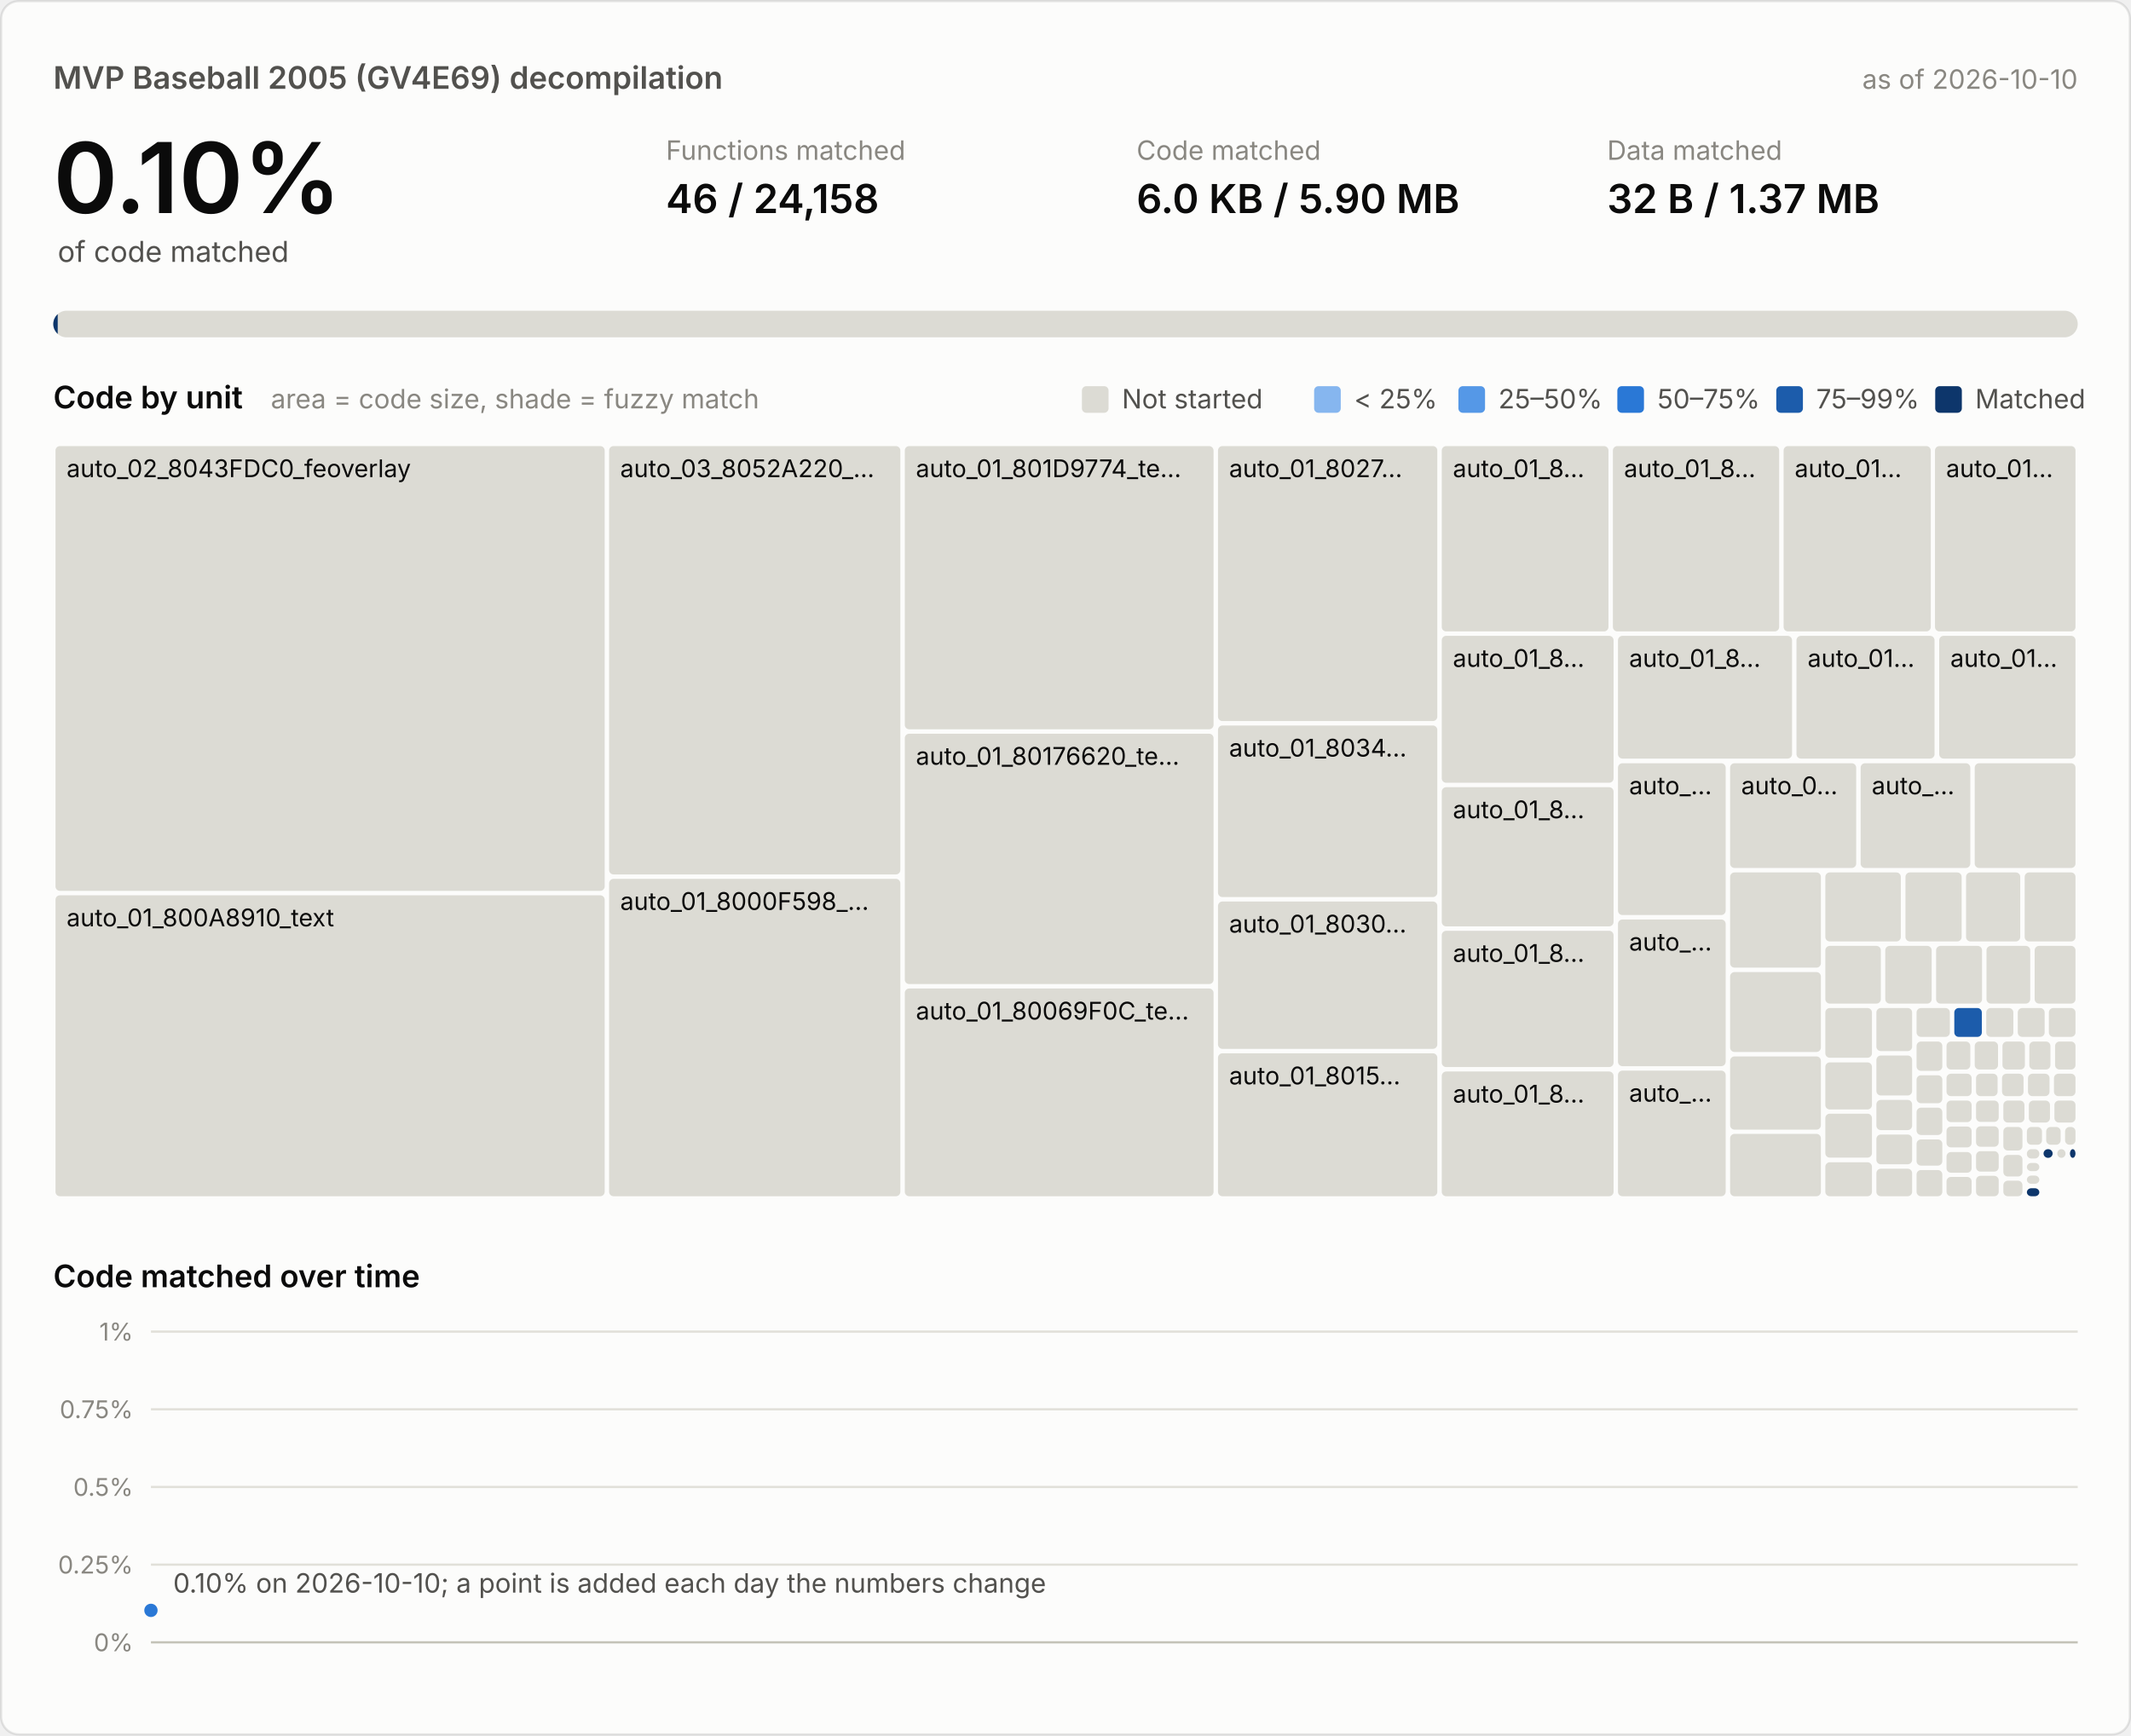
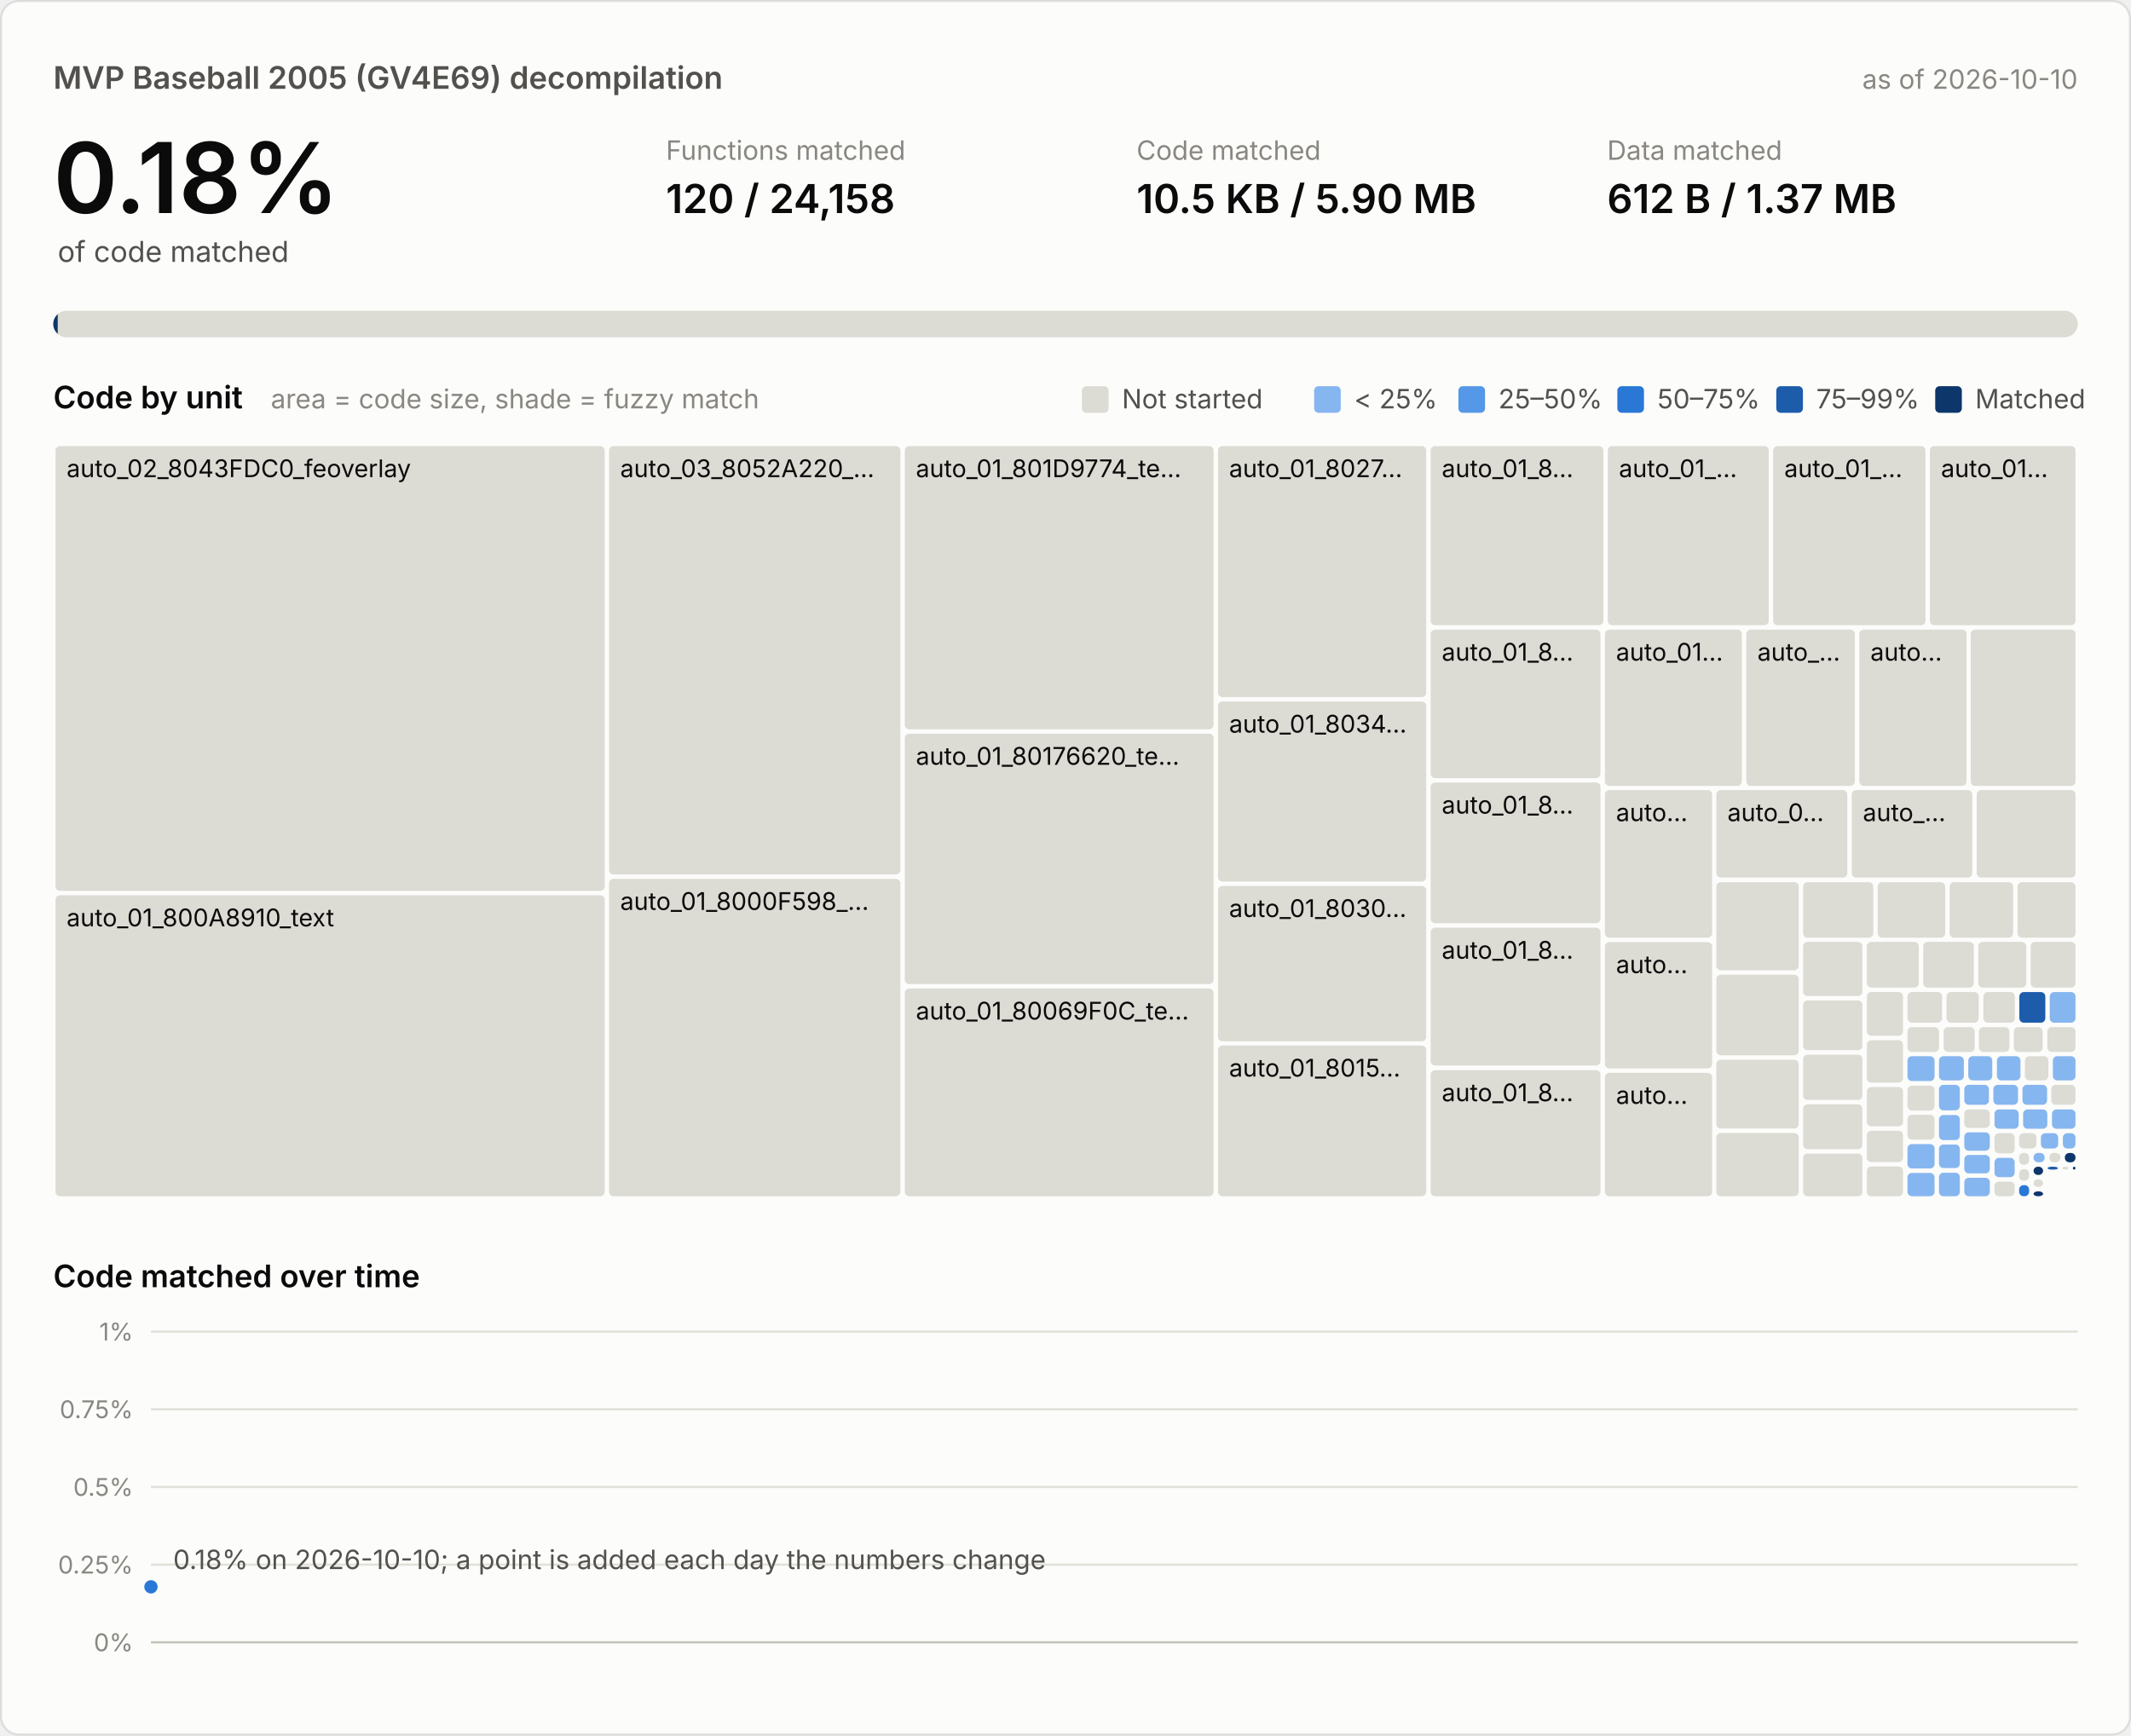
<svg xmlns="http://www.w3.org/2000/svg" width="960" height="782" viewBox="0 0 960 782" role="img" aria-labelledby="title desc">
  <style>
text { font-family: system-ui, -apple-system, "Segoe UI", sans-serif; }
.surface { fill: #fcfcfb; }
.border { fill: none; stroke: rgba(11,11,11,0.10); }
.t1 { fill: #0b0b0b; } .t2 { fill: #52514e; } .t3 { fill: #898781; }
.grid { stroke: #e1e0d9; } .axis { stroke: #c3c2b7; }
.line { fill: none; stroke: #2a78d6; } .dot { fill: #2a78d6; stroke: #fcfcfb; }
.b0 { fill: #dcdbd4; } .b1 { fill: #86b6ef; } .b2 { fill: #5598e7; }
.b3 { fill: #2a78d6; } .b4 { fill: #1c5cab; } .b5 { fill: #0d366b; }
.l0, .l1, .l2, .l3 { fill: #0b0b0b; } .l4, .l5 { fill: #ffffff; }
@media (prefers-color-scheme: dark) {
  .surface { fill: #1a1a19; }
  .border { stroke: rgba(255,255,255,0.10); }
  .t1 { fill: #ffffff; } .t2 { fill: #c3c2b7; } .t3 { fill: #898781; }
  .grid { stroke: #2c2c2a; } .axis { stroke: #383835; }
  .line { stroke: #3987e5; } .dot { fill: #3987e5; stroke: #1a1a19; }
  .b0 { fill: #383835; } .b1 { fill: #184f95; } .b2 { fill: #256abf; }
  .b3 { fill: #3987e5; } .b4 { fill: #6da7ec; } .b5 { fill: #b7d3f6; }
  .l0 { fill: #c3c2b7; } .l1, .l2 { fill: #ffffff; } .l3, .l4, .l5 { fill: #0b0b0b; }
}
</style>
  <rect x="0.5" y="0.5" width="959" height="781" rx="8" class="surface" />
  <rect x="0.5" y="0.5" width="959" height="781" rx="8" class="border" />
  <text x="24.0" y="40.0" class="t2" font-size="14" font-weight="600" text-anchor="start">MVP Baseball 2005 (GV4E69) decompilation</text>
  <text x="936.0" y="40.0" class="t3" font-size="12" font-weight="400" text-anchor="end">as of 2026-10-10</text>
-   <text x="24.0" y="96.0" class="t1" font-size="44" font-weight="600" text-anchor="start">0.10%</text>
+   <text x="24.0" y="96.0" class="t1" font-size="44" font-weight="600" text-anchor="start">0.18%</text>
  <text x="26.0" y="118.0" class="t2" font-size="13" font-weight="400" text-anchor="start">of code matched</text>
  <text x="300.0" y="72.0" class="t3" font-size="12" font-weight="400" text-anchor="start">Functions matched</text>
-   <text x="300.0" y="96.0" class="t1" font-size="18" font-weight="600" text-anchor="start">46 / 24,158</text>
+   <text x="300.0" y="96.0" class="t1" font-size="18" font-weight="600" text-anchor="start">120 / 24,158</text>
  <text x="512.0" y="72.0" class="t3" font-size="12" font-weight="400" text-anchor="start">Code matched</text>
-   <text x="512.0" y="96.0" class="t1" font-size="18" font-weight="600" text-anchor="start">6.0 KB / 5.90 MB</text>
+   <text x="512.0" y="96.0" class="t1" font-size="18" font-weight="600" text-anchor="start">10.5 KB / 5.90 MB</text>
  <text x="724.0" y="72.0" class="t3" font-size="12" font-weight="400" text-anchor="start">Data matched</text>
-   <text x="724.0" y="96.0" class="t1" font-size="18" font-weight="600" text-anchor="start">32 B / 1.37 MB</text>
+   <text x="724.0" y="96.0" class="t1" font-size="18" font-weight="600" text-anchor="start">612 B / 1.37 MB</text>
  <clipPath id="bar">
    <rect x="24" y="140" width="912" height="12" rx="6.0" />
  </clipPath>
  <rect x="24" y="140" width="912" height="12" rx="6.0" class="b0" />
  <rect x="24" y="140" width="2.0" height="12" class="b5" clip-path="url(#bar)" />
  <text x="24.0" y="184.0" class="t1" font-size="14" font-weight="600" text-anchor="start">Code by unit</text>
  <text x="122.0" y="184.0" class="t3" font-size="12" font-weight="400" text-anchor="start">area = code size, shade = fuzzy match</text>
  <rect x="487.4" y="174" width="12" height="12" rx="2" class="b0" />
  <text x="505.4" y="184.0" class="t2" font-size="12" font-weight="400" text-anchor="start">Not started</text>
  <rect x="592.0" y="174" width="12" height="12" rx="2" class="b1" />
  <text x="610.0" y="184.0" class="t2" font-size="12" font-weight="400" text-anchor="start">&lt; 25%</text>
  <rect x="657.0" y="174" width="12" height="12" rx="2" class="b2" />
  <text x="675.0" y="184.0" class="t2" font-size="12" font-weight="400" text-anchor="start">25–50%</text>
  <rect x="728.6" y="174" width="12" height="12" rx="2" class="b3" />
  <text x="746.6" y="184.0" class="t2" font-size="12" font-weight="400" text-anchor="start">50–75%</text>
  <rect x="800.2" y="174" width="12" height="12" rx="2" class="b4" />
  <text x="818.2" y="184.0" class="t2" font-size="12" font-weight="400" text-anchor="start">75–99%</text>
  <rect x="871.8" y="174" width="12" height="12" rx="2" class="b5" />
  <text x="889.8" y="184.0" class="t2" font-size="12" font-weight="400" text-anchor="start">Matched</text>
  <g id="treemap">
    <rect x="25.0" y="201.0" width="247.4" height="200.4" rx="2" class="b0" />
    <text x="30.0" y="215.0" class="l0" font-size="11" font-weight="400" text-anchor="start">auto_02_8043FDC0_feoverlay</text>
    <rect x="25.0" y="403.4" width="247.4" height="135.6" rx="2" class="b0" />
    <text x="30.0" y="417.4" class="l0" font-size="11" font-weight="400" text-anchor="start">auto_01_800A8910_text</text>
    <rect x="274.4" y="201.0" width="131.2" height="193.0" rx="2" class="b0" />
    <text x="279.4" y="215.0" class="l0" font-size="11" font-weight="400" text-anchor="start">auto_03_8052A220_…</text>
    <rect x="274.4" y="396.0" width="131.2" height="143.0" rx="2" class="b0" />
    <text x="279.4" y="410.0" class="l0" font-size="11" font-weight="400" text-anchor="start">auto_01_8000F598_…</text>
    <rect x="407.6" y="201.0" width="139.1" height="127.6" rx="2" class="b0" />
    <text x="412.6" y="215.0" class="l0" font-size="11" font-weight="400" text-anchor="start">auto_01_801D9774_te…</text>
    <rect x="407.6" y="330.6" width="139.1" height="112.8" rx="2" class="b0" />
    <text x="412.6" y="344.6" class="l0" font-size="11" font-weight="400" text-anchor="start">auto_01_80176620_te…</text>
    <rect x="407.6" y="445.4" width="139.1" height="93.6" rx="2" class="b0" />
    <text x="412.6" y="459.4" class="l0" font-size="11" font-weight="400" text-anchor="start">auto_01_80069F0C_te…</text>
-     <rect x="548.7" y="201.0" width="98.8" height="123.9" rx="2" class="b0" />
+     <rect x="548.7" y="201.0" width="93.8" height="113.1" rx="2" class="b0" />
    <text x="553.7" y="215.0" class="l0" font-size="11" font-weight="400" text-anchor="start">auto_01_8027…</text>
-     <rect x="548.7" y="326.9" width="98.8" height="77.3" rx="2" class="b0" />
-     <text x="553.7" y="340.9" class="l0" font-size="11" font-weight="400" text-anchor="start">auto_01_8034…</text>
-     <rect x="548.7" y="406.2" width="98.8" height="66.4" rx="2" class="b0" />
-     <text x="553.7" y="420.2" class="l0" font-size="11" font-weight="400" text-anchor="start">auto_01_8030…</text>
-     <rect x="548.7" y="474.6" width="98.8" height="64.4" rx="2" class="b0" />
-     <text x="553.7" y="488.6" class="l0" font-size="11" font-weight="400" text-anchor="start">auto_01_8015…</text>
-     <rect x="649.5" y="201.0" width="75.1" height="83.5" rx="2" class="b0" />
-     <text x="654.5" y="215.0" class="l0" font-size="11" font-weight="400" text-anchor="start">auto_01_8…</text>
-     <rect x="726.6" y="201.0" width="74.9" height="83.5" rx="2" class="b0" />
-     <text x="731.6" y="215.0" class="l0" font-size="11" font-weight="400" text-anchor="start">auto_01_8…</text>
-     <rect x="803.5" y="201.0" width="66.3" height="83.5" rx="2" class="b0" />
-     <text x="808.5" y="215.0" class="l0" font-size="11" font-weight="400" text-anchor="start">auto_01…</text>
-     <rect x="871.7" y="201.0" width="63.3" height="83.5" rx="2" class="b0" />
-     <text x="876.7" y="215.0" class="l0" font-size="11" font-weight="400" text-anchor="start">auto_01…</text>
-     <rect x="649.5" y="286.5" width="77.4" height="66.2" rx="2" class="b0" />
-     <text x="654.5" y="300.5" class="l0" font-size="11" font-weight="400" text-anchor="start">auto_01_8…</text>
-     <rect x="649.5" y="354.7" width="77.4" height="62.7" rx="2" class="b0" />
-     <text x="654.5" y="368.7" class="l0" font-size="11" font-weight="400" text-anchor="start">auto_01_8…</text>
-     <rect x="649.5" y="419.4" width="77.4" height="61.4" rx="2" class="b0" />
-     <text x="654.5" y="433.4" class="l0" font-size="11" font-weight="400" text-anchor="start">auto_01_8…</text>
-     <rect x="649.5" y="482.8" width="77.4" height="56.2" rx="2" class="b0" />
-     <text x="654.5" y="496.8" class="l0" font-size="11" font-weight="400" text-anchor="start">auto_01_8…</text>
-     <rect x="728.9" y="286.5" width="78.4" height="55.3" rx="2" class="b0" />
-     <text x="733.9" y="300.5" class="l0" font-size="11" font-weight="400" text-anchor="start">auto_01_8…</text>
-     <rect x="809.3" y="286.5" width="62.2" height="55.3" rx="2" class="b0" />
-     <text x="814.3" y="300.5" class="l0" font-size="11" font-weight="400" text-anchor="start">auto_01…</text>
-     <rect x="873.6" y="286.5" width="61.4" height="55.3" rx="2" class="b0" />
-     <text x="878.6" y="300.5" class="l0" font-size="11" font-weight="400" text-anchor="start">auto_01…</text>
-     <rect x="728.9" y="343.9" width="48.5" height="68.4" rx="2" class="b0" />
-     <text x="733.9" y="357.9" class="l0" font-size="11" font-weight="400" text-anchor="start">auto_…</text>
-     <rect x="728.9" y="414.3" width="48.5" height="66.1" rx="2" class="b0" />
-     <text x="733.9" y="428.3" class="l0" font-size="11" font-weight="400" text-anchor="start">auto_…</text>
-     <rect x="728.9" y="482.4" width="48.5" height="56.6" rx="2" class="b0" />
-     <text x="733.9" y="496.4" class="l0" font-size="11" font-weight="400" text-anchor="start">auto_…</text>
-     <rect x="779.4" y="343.9" width="56.8" height="47.2" rx="2" class="b0" />
-     <text x="784.4" y="357.9" class="l0" font-size="11" font-weight="400" text-anchor="start">auto_0…</text>
-     <rect x="838.2" y="343.9" width="49.4" height="47.2" rx="2" class="b0" />
-     <text x="843.2" y="357.9" class="l0" font-size="11" font-weight="400" text-anchor="start">auto_…</text>
-     <rect x="889.6" y="343.9" width="45.4" height="47.2" rx="2" class="b0" />
-     <rect x="779.4" y="393.1" width="40.9" height="42.9" rx="2" class="b0" />
-     <rect x="779.4" y="438.0" width="40.9" height="36.0" rx="2" class="b0" />
-     <rect x="779.4" y="476.0" width="40.9" height="33.0" rx="2" class="b0" />
-     <rect x="779.4" y="510.9" width="40.9" height="28.1" rx="2" class="b0" />
-     <rect x="822.3" y="393.1" width="34.0" height="31.1" rx="2" class="b0" />
-     <rect x="858.4" y="393.1" width="25.3" height="31.1" rx="2" class="b0" />
-     <rect x="885.7" y="393.1" width="24.4" height="31.1" rx="2" class="b0" />
-     <rect x="912.1" y="393.1" width="22.9" height="31.1" rx="2" class="b0" />
-     <rect x="822.3" y="426.2" width="25.0" height="26.0" rx="2" class="b0" />
-     <rect x="849.3" y="426.2" width="20.9" height="26.0" rx="2" class="b0" />
-     <rect x="872.2" y="426.2" width="20.7" height="26.0" rx="2" class="b0" />
-     <rect x="894.9" y="426.2" width="19.7" height="26.0" rx="2" class="b0" />
-     <rect x="916.6" y="426.2" width="18.4" height="26.0" rx="2" class="b0" />
-     <rect x="822.3" y="454.2" width="21.0" height="22.4" rx="2" class="b0" />
-     <rect x="822.3" y="478.7" width="21.0" height="21.2" rx="2" class="b0" />
-     <rect x="822.3" y="501.8" width="21.0" height="19.8" rx="2" class="b0" />
-     <rect x="822.3" y="523.7" width="21.0" height="15.3" rx="2" class="b0" />
-     <rect x="845.3" y="454.2" width="16.1" height="19.4" rx="2" class="b0" />
-     <rect x="845.3" y="475.6" width="16.1" height="18.0" rx="2" class="b0" />
-     <rect x="845.3" y="495.6" width="16.1" height="13.6" rx="2" class="b0" />
-     <rect x="845.3" y="511.2" width="16.1" height="13.4" rx="2" class="b0" />
-     <rect x="845.3" y="526.6" width="16.1" height="12.4" rx="2" class="b0" />
-     <rect x="863.4" y="454.2" width="15.0" height="13.0" rx="2" class="b0" />
-     <rect x="880.4" y="454.2" width="12.4" height="13.0" rx="2" class="b4" />
-     <rect x="894.8" y="454.2" width="12.2" height="13.0" rx="2" class="b0" />
-     <rect x="909.0" y="454.2" width="12.1" height="13.0" rx="2" class="b0" />
-     <rect x="923.0" y="454.2" width="12.0" height="13.0" rx="2" class="b0" />
-     <rect x="863.4" y="469.3" width="11.6" height="13.2" rx="2" class="b0" />
-     <rect x="863.4" y="484.5" width="11.6" height="12.6" rx="2" class="b0" />
-     <rect x="863.4" y="499.1" width="11.6" height="12.3" rx="2" class="b0" />
-     <rect x="863.4" y="513.4" width="11.6" height="11.8" rx="2" class="b0" />
-     <rect x="863.4" y="527.2" width="11.6" height="11.8" rx="2" class="b0" />
-     <rect x="876.9" y="469.3" width="10.7" height="12.6" rx="2" class="b0" />
-     <rect x="889.6" y="469.3" width="10.5" height="12.6" rx="2" class="b0" />
-     <rect x="902.1" y="469.3" width="10.1" height="12.6" rx="2" class="b0" />
-     <rect x="914.2" y="469.3" width="9.5" height="12.6" rx="2" class="b0" />
-     <rect x="925.8" y="469.3" width="9.2" height="12.6" rx="2" class="b0" />
-     <rect x="876.9" y="483.8" width="11.3" height="10.1" rx="2" class="b0" />
-     <rect x="876.9" y="495.9" width="11.3" height="9.7" rx="2" class="b0" />
-     <rect x="876.9" y="507.6" width="11.3" height="9.4" rx="2" class="b0" />
-     <rect x="876.9" y="519.1" width="11.3" height="9.3" rx="2" class="b0" />
-     <rect x="876.9" y="530.3" width="11.3" height="8.7" rx="2" class="b0" />
-     <rect x="890.2" y="483.8" width="9.7" height="10.1" rx="2" class="b0" />
-     <rect x="901.9" y="483.8" width="9.7" height="10.1" rx="2" class="b0" />
-     <rect x="913.6" y="483.8" width="9.7" height="10.1" rx="2" class="b0" />
-     <rect x="925.3" y="483.8" width="9.7" height="10.1" rx="2" class="b0" />
-     <rect x="890.2" y="495.9" width="10.2" height="9.6" rx="2" class="b0" />
-     <rect x="890.2" y="507.5" width="10.2" height="9.2" rx="2" class="b0" />
-     <rect x="890.2" y="518.7" width="10.2" height="9.2" rx="2" class="b0" />
-     <rect x="890.2" y="529.8" width="10.2" height="9.2" rx="2" class="b0" />
-     <rect x="902.5" y="495.9" width="9.5" height="9.9" rx="2" class="b0" />
-     <rect x="914.0" y="495.9" width="9.5" height="9.9" rx="2" class="b0" />
-     <rect x="925.5" y="495.9" width="9.5" height="9.9" rx="2" class="b0" />
-     <rect x="902.5" y="507.8" width="8.6" height="10.6" rx="2" class="b0" />
-     <rect x="902.5" y="520.4" width="8.6" height="9.7" rx="2" class="b0" />
-     <rect x="902.5" y="532.0" width="8.6" height="7.0" rx="2" class="b0" />
-     <rect x="913.1" y="507.8" width="6.8" height="8.0" rx="2" class="b0" />
-     <rect x="921.8" y="507.8" width="6.5" height="8.0" rx="2" class="b0" />
-     <rect x="930.3" y="507.8" width="4.7" height="8.0" rx="2" class="b0" />
-     <rect x="913.1" y="517.8" width="5.6" height="4.2" rx="2" class="b0" />
-     <rect x="913.1" y="524.0" width="5.6" height="3.7" rx="2" class="b0" />
-     <rect x="913.1" y="529.7" width="5.6" height="3.7" rx="2" class="b0" />
-     <rect x="913.1" y="535.4" width="5.6" height="3.6" rx="2" class="b5" />
-     <rect x="920.6" y="517.8" width="4.1" height="3.9" rx="2" class="b5" />
-     <rect x="926.8" y="517.8" width="3.7" height="3.9" rx="2" class="b0" />
-     <rect x="932.5" y="517.8" width="2.5" height="3.9" rx="2" class="b5" />
+     <rect x="548.7" y="316.1" width="93.8" height="81.1" rx="2" class="b0" />
+     <text x="553.7" y="330.1" class="l0" font-size="11" font-weight="400" text-anchor="start">auto_01_8034…</text>
+     <rect x="548.7" y="399.2" width="93.8" height="70.0" rx="2" class="b0" />
+     <text x="553.7" y="413.2" class="l0" font-size="11" font-weight="400" text-anchor="start">auto_01_8030…</text>
+     <rect x="548.7" y="471.1" width="93.8" height="67.9" rx="2" class="b0" />
+     <text x="553.7" y="485.1" class="l0" font-size="11" font-weight="400" text-anchor="start">auto_01_8015…</text>
+     <rect x="644.5" y="201.0" width="77.8" height="80.7" rx="2" class="b0" />
+     <text x="649.5" y="215.0" class="l0" font-size="11" font-weight="400" text-anchor="start">auto_01_8…</text>
+     <rect x="724.3" y="201.0" width="72.5" height="80.7" rx="2" class="b0" />
+     <text x="729.3" y="215.0" class="l0" font-size="11" font-weight="400" text-anchor="start">auto_01_…</text>
+     <rect x="798.8" y="201.0" width="68.6" height="80.7" rx="2" class="b0" />
+     <text x="803.8" y="215.0" class="l0" font-size="11" font-weight="400" text-anchor="start">auto_01_…</text>
+     <rect x="869.4" y="201.0" width="65.6" height="80.7" rx="2" class="b0" />
+     <text x="874.4" y="215.0" class="l0" font-size="11" font-weight="400" text-anchor="start">auto_01…</text>
+     <rect x="644.5" y="283.7" width="76.5" height="66.9" rx="2" class="b0" />
+     <text x="649.5" y="297.7" class="l0" font-size="11" font-weight="400" text-anchor="start">auto_01_8…</text>
+     <rect x="644.5" y="352.6" width="76.5" height="63.4" rx="2" class="b0" />
+     <text x="649.5" y="366.6" class="l0" font-size="11" font-weight="400" text-anchor="start">auto_01_8…</text>
+     <rect x="644.5" y="418.0" width="76.5" height="62.1" rx="2" class="b0" />
+     <text x="649.5" y="432.0" class="l0" font-size="11" font-weight="400" text-anchor="start">auto_01_8…</text>
+     <rect x="644.5" y="482.2" width="76.5" height="56.8" rx="2" class="b0" />
+     <text x="649.5" y="496.2" class="l0" font-size="11" font-weight="400" text-anchor="start">auto_01_8…</text>
+     <rect x="723.0" y="283.7" width="61.7" height="70.4" rx="2" class="b0" />
+     <text x="728.0" y="297.7" class="l0" font-size="11" font-weight="400" text-anchor="start">auto_01…</text>
+     <rect x="786.7" y="283.7" width="48.9" height="70.4" rx="2" class="b0" />
+     <text x="791.7" y="297.7" class="l0" font-size="11" font-weight="400" text-anchor="start">auto_…</text>
+     <rect x="837.6" y="283.7" width="48.3" height="70.4" rx="2" class="b0" />
+     <text x="842.6" y="297.7" class="l0" font-size="11" font-weight="400" text-anchor="start">auto…</text>
+     <rect x="887.8" y="283.7" width="47.2" height="70.4" rx="2" class="b0" />
+     <rect x="723.0" y="356.0" width="48.3" height="66.5" rx="2" class="b0" />
+     <text x="728.0" y="370.0" class="l0" font-size="11" font-weight="400" text-anchor="start">auto…</text>
+     <rect x="723.0" y="424.5" width="48.3" height="56.9" rx="2" class="b0" />
+     <text x="728.0" y="438.5" class="l0" font-size="11" font-weight="400" text-anchor="start">auto…</text>
+     <rect x="723.0" y="483.4" width="48.3" height="55.6" rx="2" class="b0" />
+     <text x="728.0" y="497.4" class="l0" font-size="11" font-weight="400" text-anchor="start">auto…</text>
+     <rect x="773.2" y="356.0" width="59.0" height="39.4" rx="2" class="b0" />
+     <text x="778.2" y="370.0" class="l0" font-size="11" font-weight="400" text-anchor="start">auto_0…</text>
+     <rect x="834.2" y="356.0" width="54.3" height="39.4" rx="2" class="b0" />
+     <text x="839.2" y="370.0" class="l0" font-size="11" font-weight="400" text-anchor="start">auto_…</text>
+     <rect x="890.5" y="356.0" width="44.5" height="39.4" rx="2" class="b0" />
+     <rect x="773.2" y="397.5" width="37.1" height="39.7" rx="2" class="b0" />
+     <rect x="773.2" y="439.2" width="37.1" height="36.3" rx="2" class="b0" />
+     <rect x="773.2" y="477.5" width="37.1" height="31.0" rx="2" class="b0" />
+     <rect x="773.2" y="510.5" width="37.1" height="28.5" rx="2" class="b0" />
+     <rect x="812.3" y="397.5" width="31.6" height="25.0" rx="2" class="b0" />
+     <rect x="845.9" y="397.5" width="30.4" height="25.0" rx="2" class="b0" />
+     <rect x="878.3" y="397.5" width="28.6" height="25.0" rx="2" class="b0" />
+     <rect x="908.9" y="397.5" width="26.1" height="25.0" rx="2" class="b0" />
+     <rect x="812.3" y="424.4" width="26.7" height="24.4" rx="2" class="b0" />
+     <rect x="812.3" y="450.8" width="26.7" height="22.4" rx="2" class="b0" />
+     <rect x="812.3" y="475.2" width="26.7" height="20.4" rx="2" class="b0" />
+     <rect x="812.3" y="497.6" width="26.7" height="20.2" rx="2" class="b0" />
+     <rect x="812.3" y="519.8" width="26.7" height="19.2" rx="2" class="b0" />
+     <rect x="841.0" y="424.4" width="23.4" height="20.6" rx="2" class="b0" />
+     <rect x="866.4" y="424.4" width="22.8" height="20.6" rx="2" class="b0" />
+     <rect x="891.2" y="424.4" width="21.6" height="20.6" rx="2" class="b0" />
+     <rect x="914.8" y="424.4" width="20.2" height="20.6" rx="2" class="b0" />
+     <rect x="841.0" y="447.0" width="16.3" height="19.7" rx="2" class="b0" />
+     <rect x="841.0" y="468.7" width="16.3" height="19.1" rx="2" class="b0" />
+     <rect x="841.0" y="489.8" width="16.3" height="17.7" rx="2" class="b0" />
+     <rect x="841.0" y="509.5" width="16.3" height="14.1" rx="2" class="b0" />
+     <rect x="841.0" y="525.6" width="16.3" height="13.4" rx="2" class="b0" />
+     <rect x="859.3" y="447.0" width="15.6" height="13.8" rx="2" class="b0" />
+     <rect x="876.9" y="447.0" width="14.5" height="13.8" rx="2" class="b0" />
+     <rect x="893.5" y="447.0" width="14.2" height="13.8" rx="2" class="b0" />
+     <rect x="909.7" y="447.0" width="11.7" height="13.8" rx="2" class="b4" />
+     <rect x="923.4" y="447.0" width="11.6" height="13.8" rx="2" class="b1" />
+     <rect x="859.3" y="462.8" width="14.2" height="11.2" rx="2" class="b0" />
+     <rect x="875.6" y="462.8" width="14.0" height="11.2" rx="2" class="b0" />
+     <rect x="891.5" y="462.8" width="13.7" height="11.2" rx="2" class="b0" />
+     <rect x="907.2" y="462.8" width="13.0" height="11.2" rx="2" class="b0" />
+     <rect x="922.3" y="462.8" width="12.7" height="11.2" rx="2" class="b0" />
+     <rect x="859.3" y="475.9" width="12.2" height="11.2" rx="2" class="b1" />
+     <rect x="859.3" y="489.2" width="12.2" height="11.2" rx="2" class="b0" />
+     <rect x="859.3" y="502.3" width="12.2" height="11.2" rx="2" class="b0" />
+     <rect x="859.3" y="515.5" width="12.2" height="11.0" rx="2" class="b1" />
+     <rect x="859.3" y="528.5" width="12.2" height="10.5" rx="2" class="b1" />
+     <rect x="873.5" y="475.9" width="11.2" height="10.9" rx="2" class="b1" />
+     <rect x="886.7" y="475.9" width="10.8" height="10.9" rx="2" class="b1" />
+     <rect x="899.6" y="475.9" width="10.6" height="10.9" rx="2" class="b1" />
+     <rect x="912.2" y="475.9" width="10.6" height="10.9" rx="2" class="b0" />
+     <rect x="924.8" y="475.9" width="10.2" height="10.9" rx="2" class="b1" />
+     <rect x="873.5" y="488.8" width="9.4" height="11.5" rx="2" class="b1" />
+     <rect x="873.5" y="502.4" width="9.4" height="11.3" rx="2" class="b1" />
+     <rect x="873.5" y="515.7" width="9.4" height="10.6" rx="2" class="b1" />
+     <rect x="873.5" y="528.4" width="9.4" height="10.6" rx="2" class="b1" />
+     <rect x="884.9" y="488.8" width="11.1" height="9.0" rx="2" class="b1" />
+     <rect x="898.0" y="488.8" width="11.1" height="9.0" rx="2" class="b1" />
+     <rect x="911.1" y="488.8" width="11.1" height="9.0" rx="2" class="b1" />
+     <rect x="924.1" y="488.8" width="10.9" height="9.0" rx="2" class="b0" />
+     <rect x="884.9" y="499.9" width="11.5" height="8.3" rx="2" class="b0" />
+     <rect x="884.9" y="510.2" width="11.5" height="8.3" rx="2" class="b1" />
+     <rect x="884.9" y="520.4" width="11.5" height="8.3" rx="2" class="b1" />
+     <rect x="884.9" y="530.7" width="11.5" height="8.3" rx="2" class="b1" />
+     <rect x="898.5" y="499.9" width="10.9" height="8.7" rx="2" class="b1" />
+     <rect x="911.4" y="499.9" width="10.9" height="8.7" rx="2" class="b1" />
+     <rect x="924.4" y="499.9" width="10.6" height="8.7" rx="2" class="b1" />
+     <rect x="898.5" y="510.6" width="9.1" height="9.1" rx="2" class="b0" />
+     <rect x="898.5" y="521.7" width="9.1" height="8.7" rx="2" class="b1" />
+     <rect x="898.5" y="532.4" width="9.1" height="6.6" rx="2" class="b0" />
+     <rect x="909.6" y="510.6" width="7.8" height="6.9" rx="2" class="b0" />
+     <rect x="919.4" y="510.6" width="7.8" height="6.9" rx="2" class="b1" />
+     <rect x="929.3" y="510.6" width="5.7" height="6.9" rx="2" class="b1" />
+     <rect x="909.6" y="519.5" width="4.5" height="5.3" rx="2" class="b0" />
+     <rect x="909.6" y="526.8" width="4.5" height="5.2" rx="2" class="b0" />
+     <rect x="909.6" y="534.0" width="4.5" height="5.0" rx="2" class="b3" />
+     <rect x="916.1" y="519.5" width="5.0" height="4.2" rx="2" class="b1" />
+     <rect x="923.2" y="519.5" width="5.0" height="4.2" rx="2" class="b0" />
+     <rect x="930.2" y="519.5" width="4.8" height="4.2" rx="2" class="b5" />
+     <rect x="916.1" y="525.7" width="4.3" height="3.7" rx="2" class="b5" />
+     <rect x="916.1" y="531.4" width="4.3" height="3.4" rx="2" class="b0" />
+     <rect x="916.1" y="536.8" width="4.3" height="2.2" rx="2" class="b5" />
+     <rect x="922.4" y="525.7" width="4.7" height="1.3" rx="2" class="b4" />
+     <rect x="929.1" y="525.7" width="2.7" height="1.3" rx="2" class="b0" />
+     <rect x="933.8" y="525.7" width="1.2" height="1.3" rx="2" class="b5" />
  </g>
  <text x="24.0" y="580.0" class="t1" font-size="14" font-weight="600" text-anchor="start">Code matched over time</text>
  <line x1="68" y1="740.0" x2="936" y2="740.0" class="axis" stroke-width="1" />
  <text x="60.0" y="744.0" class="t3" font-size="11" font-weight="400" text-anchor="end">0%</text>
  <line x1="68" y1="705.0" x2="936" y2="705.0" class="grid" stroke-width="1" />
  <text x="60.0" y="709.0" class="t3" font-size="11" font-weight="400" text-anchor="end">0.25%</text>
  <line x1="68" y1="670.0" x2="936" y2="670.0" class="grid" stroke-width="1" />
  <text x="60.0" y="674.0" class="t3" font-size="11" font-weight="400" text-anchor="end">0.5%</text>
  <line x1="68" y1="635.0" x2="936" y2="635.0" class="grid" stroke-width="1" />
  <text x="60.0" y="639.0" class="t3" font-size="11" font-weight="400" text-anchor="end">0.75%</text>
  <line x1="68" y1="600.0" x2="936" y2="600.0" class="grid" stroke-width="1" />
  <text x="60.0" y="604.0" class="t3" font-size="11" font-weight="400" text-anchor="end">1%</text>
-   <circle cx="68.0" cy="725.6" r="4" class="dot" stroke-width="2" />
-   <text x="78.0" y="717.6" class="t2" font-size="12" font-weight="400" text-anchor="start">0.10% on 2026-10-10; a point is added each day the numbers change</text>
+   <circle cx="68.0" cy="715.0" r="4" class="dot" stroke-width="2" />
+   <text x="78.0" y="707.0" class="t2" font-size="12" font-weight="400" text-anchor="start">0.18% on 2026-10-10; a point is added each day the numbers change</text>
</svg>
